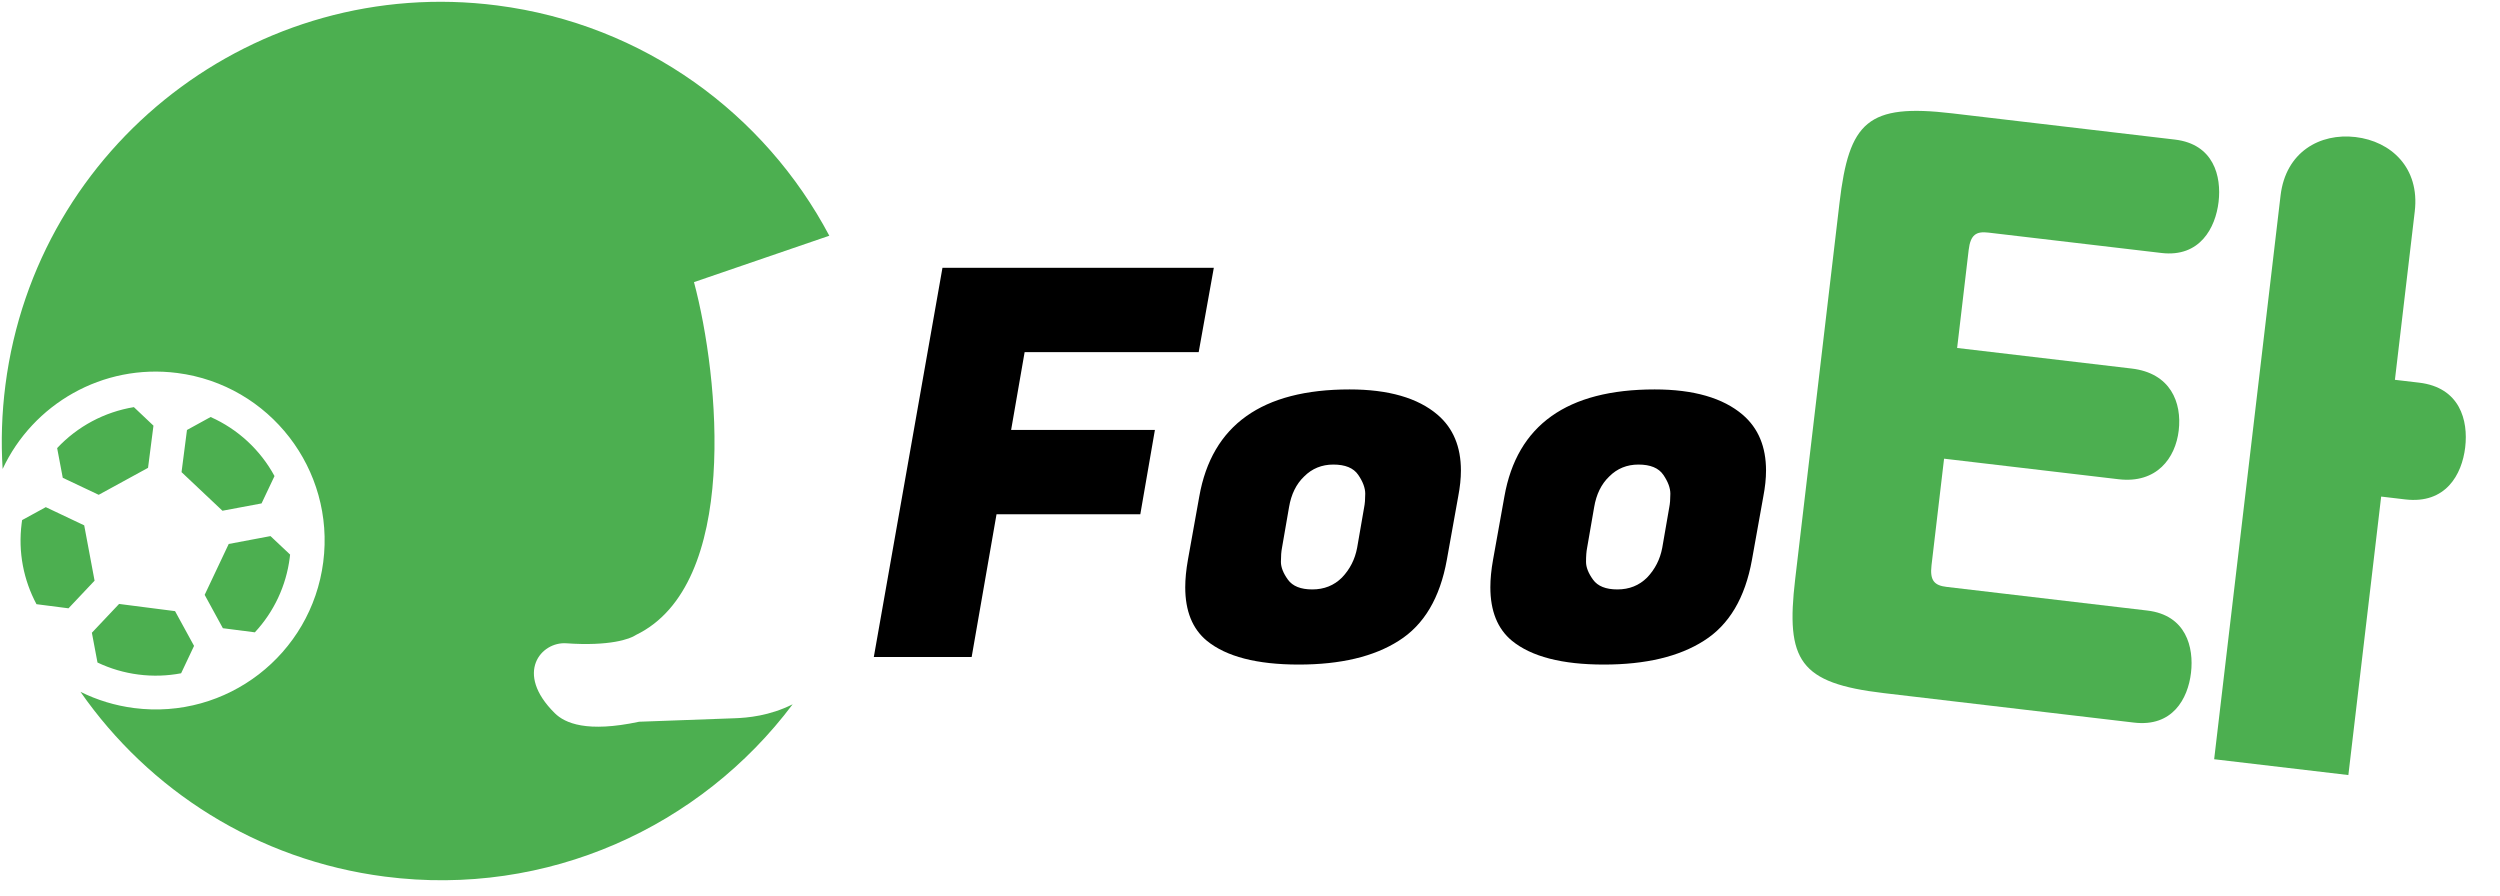
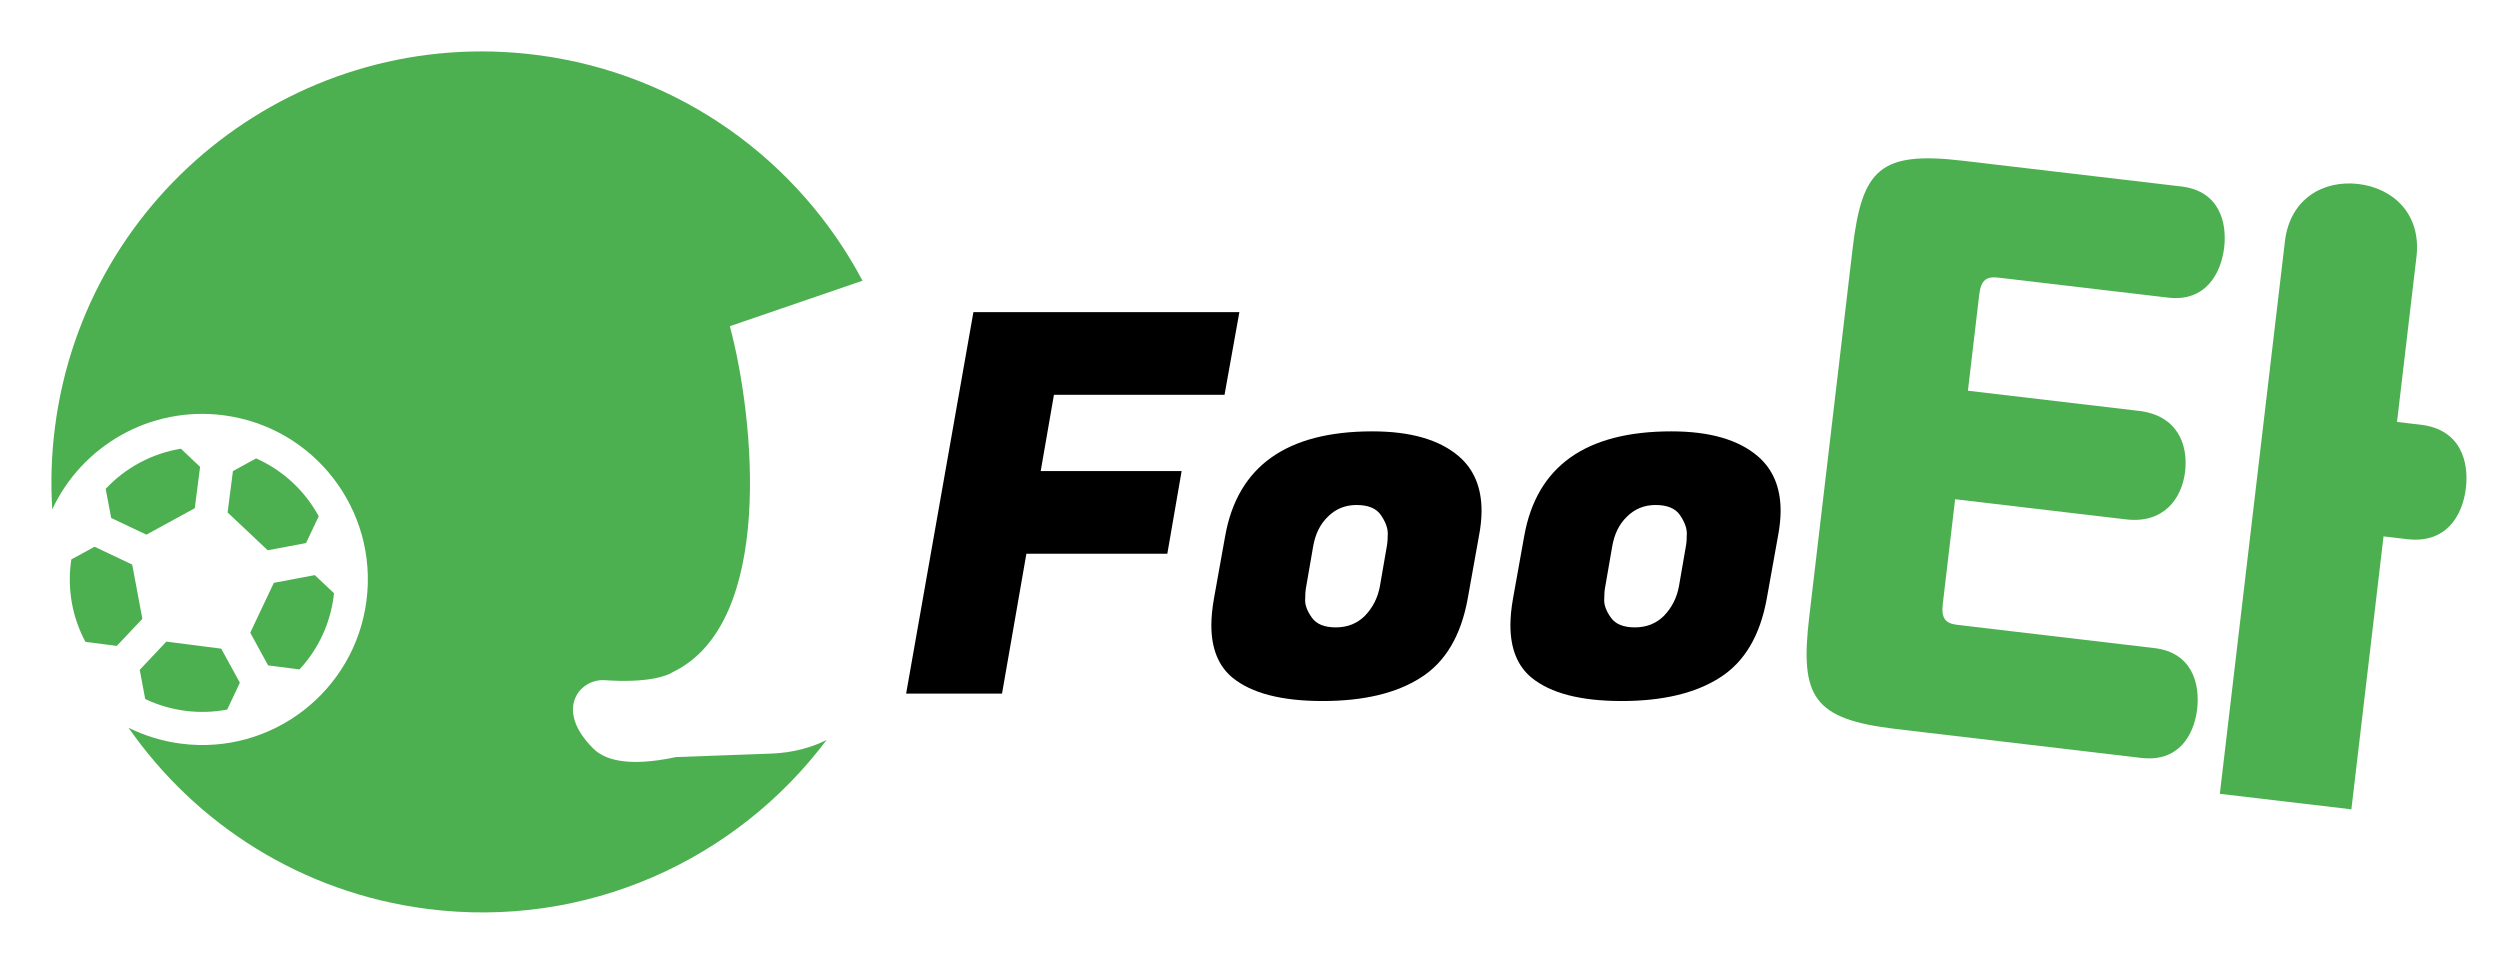
- <svg xmlns="http://www.w3.org/2000/svg" width="148" height="53" viewBox="0 0 148 53" fill="none">
-   <path d="M67.506 30.446H58.994L57.522 38.894H51.73L55.794 15.854H71.858L70.962 20.846H60.658L59.858 25.454H68.37L67.506 30.446ZM79.894 23.054C82.198 23.054 83.937 23.555 85.11 24.558C86.028 25.347 86.486 26.446 86.486 27.854C86.486 28.323 86.433 28.835 86.326 29.39L85.654 33.134C85.249 35.395 84.3 36.995 82.806 37.934C81.334 38.873 79.361 39.342 76.886 39.342C74.412 39.342 72.598 38.873 71.446 37.934C70.593 37.23 70.166 36.174 70.166 34.766C70.166 34.275 70.22 33.731 70.326 33.134L70.998 29.39C71.745 25.166 74.71 23.054 79.894 23.054ZM80.758 30.03C80.801 29.817 80.822 29.55 80.822 29.23C80.822 28.889 80.684 28.515 80.406 28.11C80.129 27.704 79.638 27.502 78.934 27.502C78.252 27.502 77.676 27.736 77.206 28.206C76.737 28.654 76.438 29.262 76.31 30.03L75.894 32.43C75.852 32.643 75.83 32.92 75.83 33.262C75.83 33.582 75.969 33.934 76.246 34.318C76.524 34.702 77.004 34.894 77.686 34.894C78.39 34.894 78.977 34.659 79.446 34.19C79.916 33.699 80.214 33.112 80.342 32.43L80.758 30.03ZM97.957 23.054C100.261 23.054 102 23.555 103.173 24.558C104.09 25.347 104.549 26.446 104.549 27.854C104.549 28.323 104.496 28.835 104.389 29.39L103.717 33.134C103.312 35.395 102.362 36.995 100.869 37.934C99.397 38.873 97.424 39.342 94.949 39.342C92.474 39.342 90.661 38.873 89.509 37.934C88.656 37.23 88.229 36.174 88.229 34.766C88.229 34.275 88.282 33.731 88.389 33.134L89.061 29.39C89.808 25.166 92.773 23.054 97.957 23.054ZM98.821 30.03C98.864 29.817 98.885 29.55 98.885 29.23C98.885 28.889 98.746 28.515 98.469 28.11C98.192 27.704 97.701 27.502 96.997 27.502C96.314 27.502 95.738 27.736 95.269 28.206C94.799 28.654 94.501 29.262 94.373 30.03L93.957 32.43C93.914 32.643 93.893 32.92 93.893 33.262C93.893 33.582 94.031 33.934 94.309 34.318C94.586 34.702 95.066 34.894 95.749 34.894C96.453 34.894 97.04 34.659 97.509 34.19C97.978 33.699 98.277 33.112 98.405 32.43L98.821 30.03Z" fill="black" />
-   <path d="M141.779 22.485L143.209 22.653C145.632 22.939 146.128 24.89 145.94 26.479C145.748 28.108 144.778 29.846 142.395 29.566L140.965 29.397L139.023 45.883L131.078 44.947L135.009 11.578C135.313 8.996 137.339 7.865 139.445 8.113C141.55 8.361 143.258 9.932 142.954 12.514L141.779 22.485ZM115.243 34.745L127.12 36.144C129.424 36.415 129.885 38.322 129.707 39.832C129.524 41.381 128.603 43.045 126.339 42.778L111.521 41.032C106.516 40.443 105.708 39.099 106.274 34.292L108.899 12.006C109.466 7.199 110.559 6.12 115.565 6.71L128.754 8.263C131.058 8.535 131.518 10.442 131.34 11.951C131.157 13.501 130.227 15.244 127.963 14.977L117.713 13.77C116.998 13.685 116.653 13.886 116.545 14.8L115.862 20.6L126.19 21.817C128.494 22.088 129.176 23.82 128.98 25.488C128.788 27.117 127.682 28.638 125.418 28.371L115.089 27.154L114.345 33.471C114.238 34.384 114.527 34.66 115.243 34.745Z" fill="#4CAF50" />
-   <path fill-rule="evenodd" clip-rule="evenodd" d="M46.925 41.694C41.489 48.941 32.414 53.136 22.787 51.895C15.207 50.919 8.812 46.77 4.764 40.956C5.736 41.439 6.803 41.771 7.94 41.917C13.418 42.623 18.43 38.754 19.136 33.276C19.841 27.799 15.973 22.787 10.495 22.081C6.07 21.511 1.949 23.926 0.156 27.762C0.054 26.132 0.105 24.468 0.322 22.787C2.156 8.545 15.188 -1.513 29.43 0.322C38.135 1.443 45.277 6.747 49.095 13.955L41.084 16.702C42.593 22.363 43.789 34.622 37.648 37.589C37.302 37.831 36.087 38.264 33.524 38.083C32.04 37.978 30.428 39.837 32.846 42.223C33.44 42.809 34.735 43.389 37.835 42.727L43.509 42.52C44.247 42.493 45.548 42.384 46.925 41.694ZM7.05 35.753L5.439 37.458L5.771 39.221C6.536 39.585 7.355 39.826 8.196 39.933C9.059 40.045 9.909 40.013 10.722 39.858L11.488 38.237L10.363 36.179L7.05 35.753ZM2.711 30.023L1.309 30.789L1.283 30.977C1.062 32.693 1.402 34.351 2.16 35.768L4.055 36.012L5.599 34.376L4.985 31.101L2.711 30.023ZM16.013 31.737L13.54 32.203L12.116 35.215L13.194 37.19L15.088 37.434C16.221 36.215 16.942 34.671 17.152 33.021L17.174 32.831L16.013 31.737ZM12.468 24.687L11.069 25.455L10.747 27.951L13.169 30.236L15.484 29.802L16.251 28.183C15.41 26.633 14.081 25.404 12.47 24.688L12.468 24.687ZM7.926 24.102C6.186 24.388 4.589 25.24 3.383 26.527L3.715 28.285L5.843 29.293L8.764 27.696L9.085 25.199L7.926 24.102Z" fill="#4CAF50" />
+ <svg xmlns="http://www.w3.org/2000/svg" width="151" height="59" viewBox="0 0 151 59" fill="none">
+   <path d="M70.506 33.446H61.994L60.522 41.894H54.73L58.794 18.854H74.858L73.962 23.846H63.658L62.858 28.454H71.37L70.506 33.446ZM82.894 26.054C85.198 26.054 86.937 26.555 88.11 27.558C89.028 28.347 89.486 29.446 89.486 30.854C89.486 31.323 89.433 31.835 89.326 32.39L88.654 36.134C88.249 38.395 87.3 39.995 85.806 40.934C84.334 41.873 82.361 42.342 79.886 42.342C77.412 42.342 75.598 41.873 74.446 40.934C73.593 40.23 73.166 39.174 73.166 37.766C73.166 37.275 73.22 36.731 73.326 36.134L73.998 32.39C74.745 28.166 77.71 26.054 82.894 26.054ZM83.758 33.03C83.801 32.816 83.822 32.55 83.822 32.23C83.822 31.889 83.684 31.515 83.406 31.11C83.129 30.704 82.638 30.502 81.934 30.502C81.252 30.502 80.676 30.736 80.206 31.206C79.737 31.654 79.438 32.262 79.31 33.03L78.894 35.43C78.852 35.643 78.83 35.92 78.83 36.262C78.83 36.582 78.969 36.934 79.246 37.318C79.524 37.702 80.004 37.894 80.686 37.894C81.39 37.894 81.977 37.659 82.446 37.19C82.916 36.699 83.214 36.112 83.342 35.43L83.758 33.03ZM100.957 26.054C103.261 26.054 105 26.555 106.173 27.558C107.09 28.347 107.549 29.446 107.549 30.854C107.549 31.323 107.496 31.835 107.389 32.39L106.717 36.134C106.312 38.395 105.362 39.995 103.869 40.934C102.397 41.873 100.424 42.342 97.949 42.342C95.474 42.342 93.661 41.873 92.509 40.934C91.656 40.23 91.229 39.174 91.229 37.766C91.229 37.275 91.282 36.731 91.389 36.134L92.061 32.39C92.808 28.166 95.773 26.054 100.957 26.054ZM101.821 33.03C101.864 32.816 101.885 32.55 101.885 32.23C101.885 31.889 101.746 31.515 101.469 31.11C101.192 30.704 100.701 30.502 99.997 30.502C99.314 30.502 98.738 30.736 98.269 31.206C97.799 31.654 97.501 32.262 97.373 33.03L96.957 35.43C96.914 35.643 96.893 35.92 96.893 36.262C96.893 36.582 97.031 36.934 97.309 37.318C97.586 37.702 98.066 37.894 98.749 37.894C99.453 37.894 100.04 37.659 100.509 37.19C100.978 36.699 101.277 36.112 101.405 35.43L101.821 33.03Z" fill="black" />
+   <path d="M144.779 25.485L146.209 25.653C148.632 25.939 149.128 27.89 148.94 29.479C148.748 31.108 147.778 32.846 145.395 32.566L143.965 32.397L142.023 48.883L134.078 47.947L138.009 14.578C138.313 11.996 140.339 10.865 142.445 11.113C144.55 11.361 146.258 12.932 145.954 15.514L144.779 25.485ZM118.243 37.744L130.12 39.144C132.424 39.415 132.885 41.322 132.707 42.832C132.524 44.381 131.603 46.045 129.339 45.778L114.521 44.032C109.516 43.443 108.708 42.099 109.274 37.292L111.899 15.006C112.466 10.199 113.559 9.12 118.565 9.71L131.754 11.263C134.058 11.535 134.518 13.442 134.34 14.951C134.157 16.5 133.227 18.244 130.963 17.977L120.713 16.77C119.998 16.685 119.653 16.886 119.545 17.8L118.862 23.6L129.19 24.817C131.494 25.088 132.176 26.82 131.98 28.488C131.788 30.117 130.682 31.638 128.418 31.371L118.089 30.154L117.345 36.471C117.238 37.384 117.527 37.66 118.243 37.744Z" fill="#4CAF50" />
+   <path fill-rule="evenodd" clip-rule="evenodd" d="M49.925 44.694C44.489 51.941 35.414 56.136 25.787 54.895C18.207 53.919 11.812 49.77 7.764 43.956C8.736 44.439 9.803 44.771 10.94 44.917C16.418 45.623 21.43 41.754 22.136 36.276C22.841 30.799 18.973 25.787 13.495 25.081C9.07 24.511 4.949 26.926 3.156 30.762C3.054 29.132 3.105 27.468 3.322 25.787C5.156 11.545 18.189 1.487 32.43 3.322C41.135 4.443 48.277 9.747 52.095 16.955L44.084 19.702C45.593 25.363 46.789 37.622 40.648 40.589C40.302 40.831 39.087 41.264 36.524 41.083C35.04 40.978 33.428 42.837 35.846 45.223C36.44 45.809 37.735 46.389 40.835 45.727L46.509 45.52C47.247 45.493 48.548 45.384 49.925 44.694ZM10.05 38.753L8.439 40.458L8.771 42.221C9.536 42.585 10.355 42.826 11.196 42.933C12.059 43.045 12.909 43.013 13.722 42.858L14.488 41.237L13.363 39.179L10.05 38.753ZM5.711 33.023L4.309 33.789L4.283 33.977C4.062 35.693 4.402 37.351 5.16 38.768L7.055 39.012L8.599 37.376L7.985 34.101L5.711 33.023ZM19.013 34.737L16.54 35.203L15.116 38.215L16.194 40.19L18.088 40.434C19.221 39.215 19.942 37.671 20.152 36.021L20.174 35.831L19.013 34.737ZM15.468 27.687L14.069 28.455L13.747 30.951L16.169 33.236L18.484 32.801L19.251 31.183C18.41 29.633 17.081 28.404 15.47 27.688L15.468 27.687ZM10.926 27.102C9.186 27.388 7.589 28.24 6.383 29.527L6.715 31.285L8.843 32.293L11.764 30.696L12.085 28.199L10.926 27.102Z" fill="#4CAF50" />
</svg>
